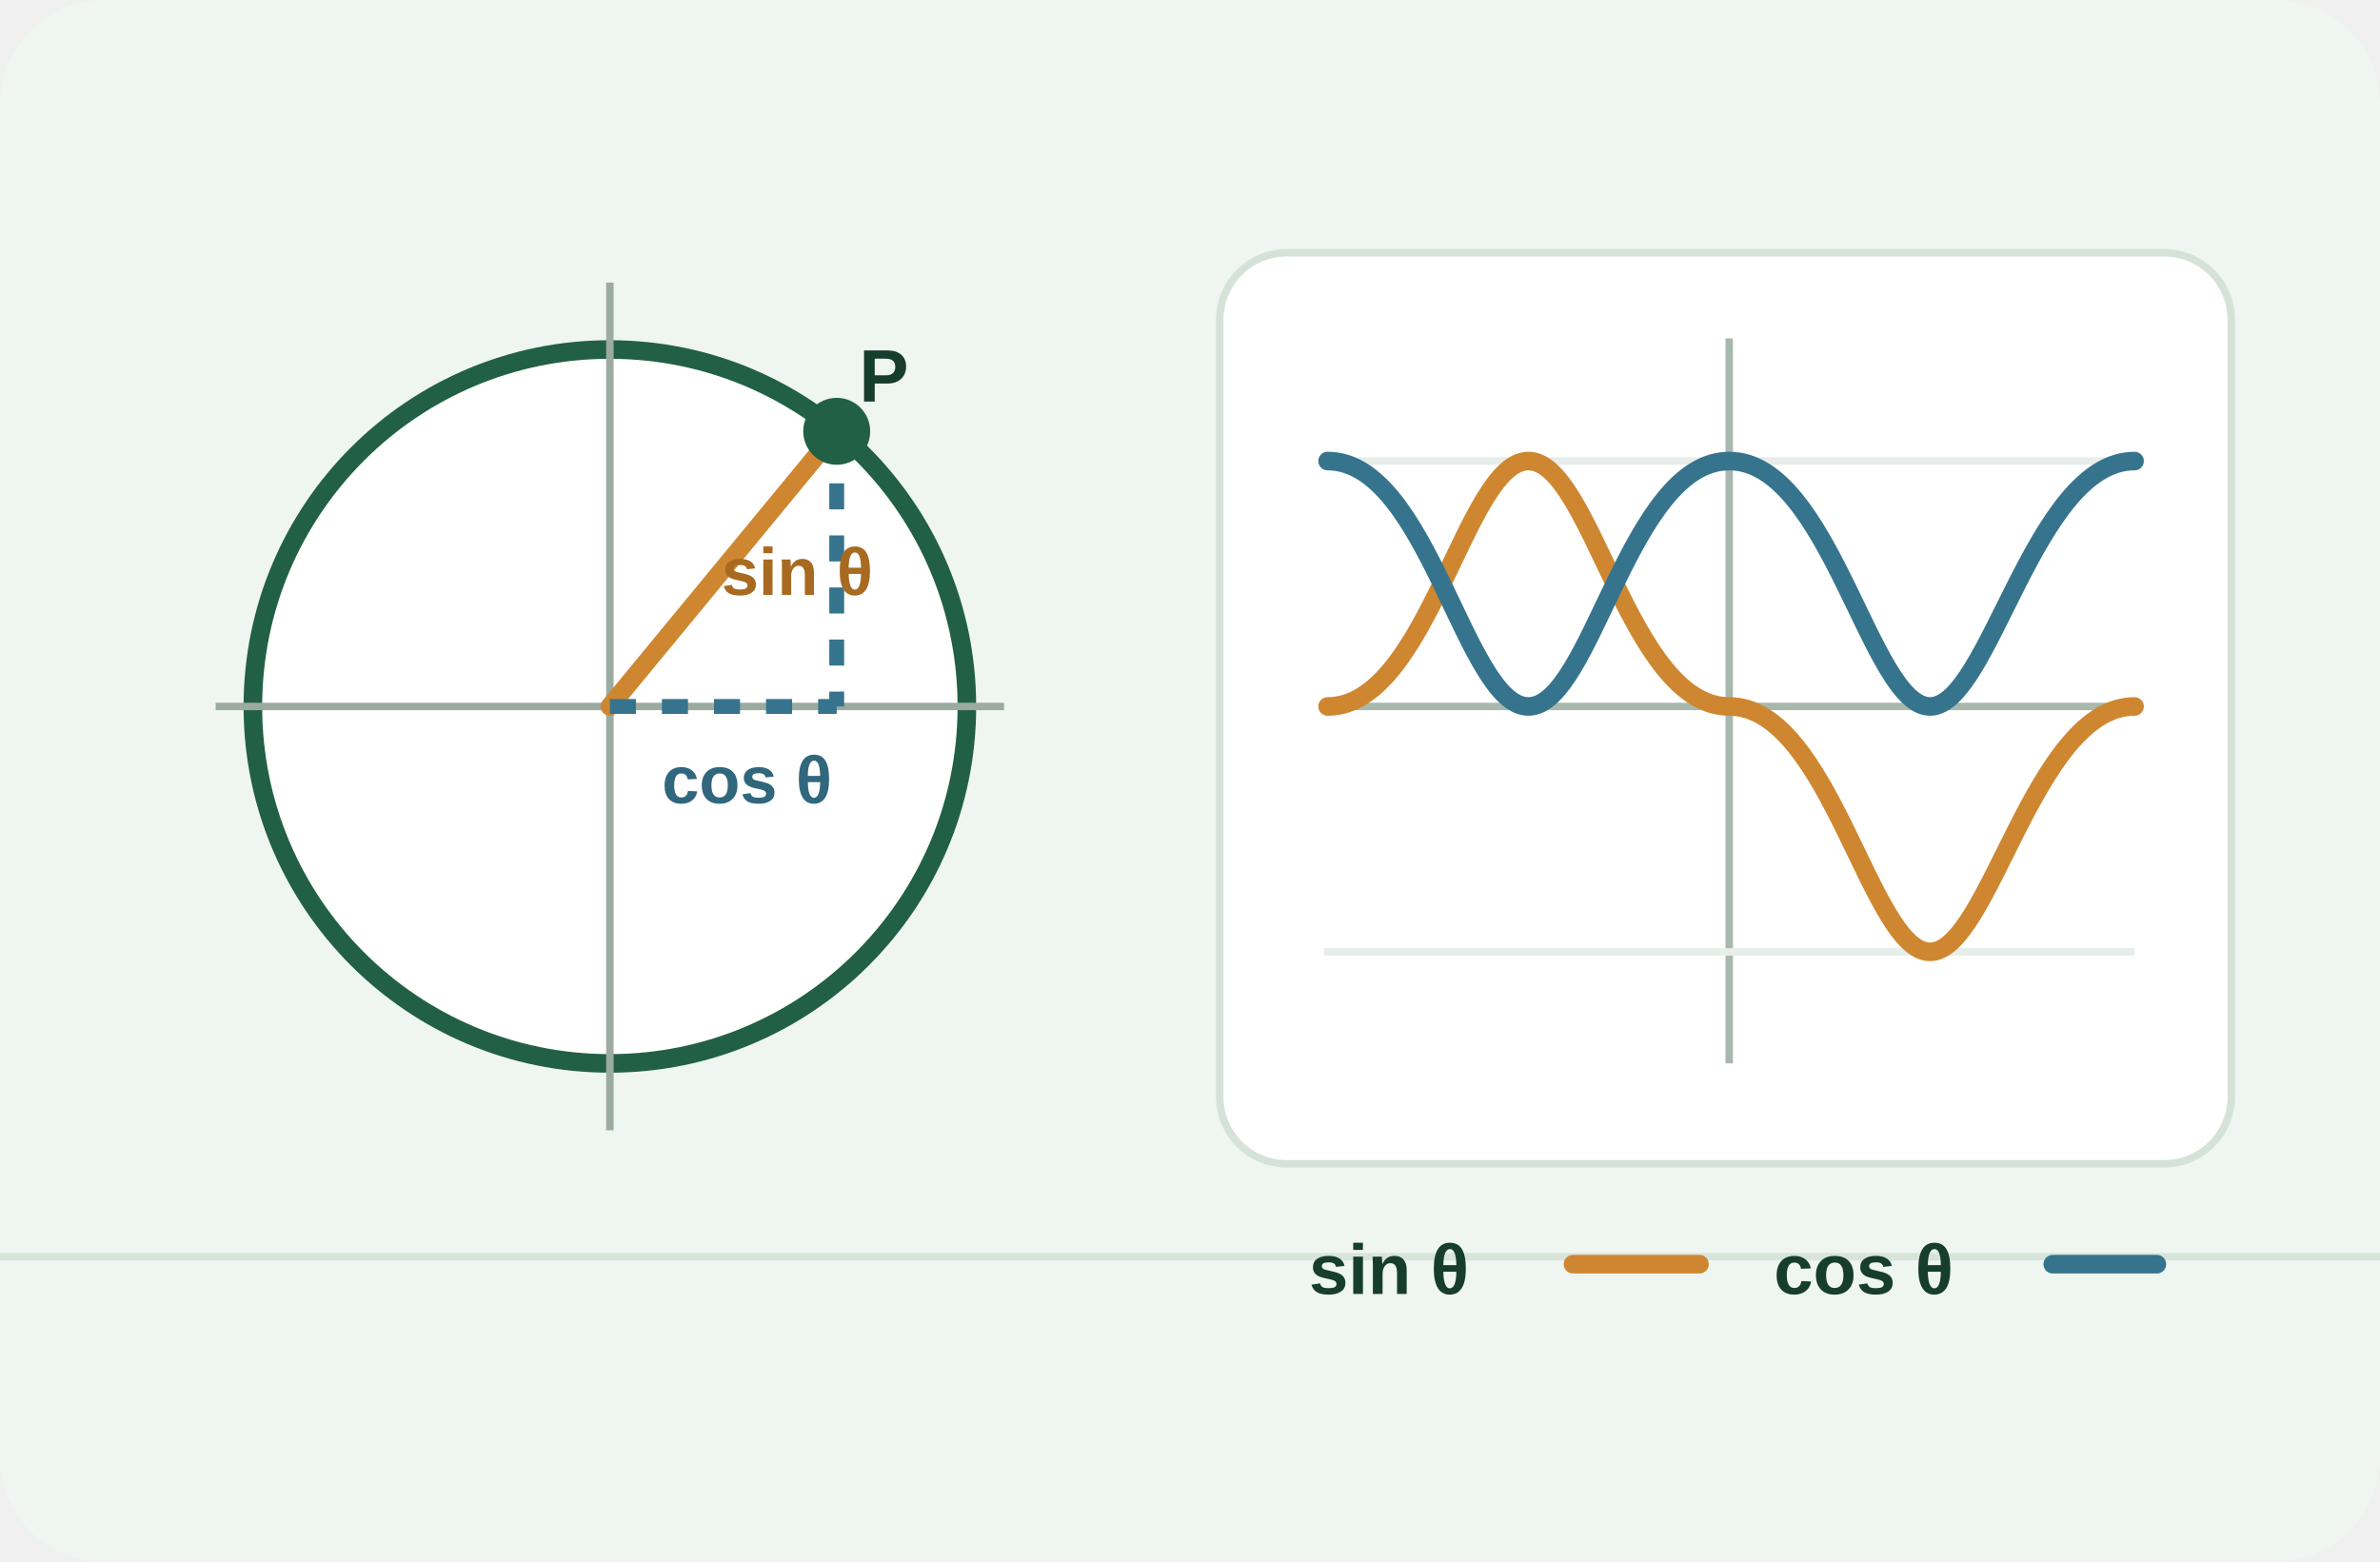
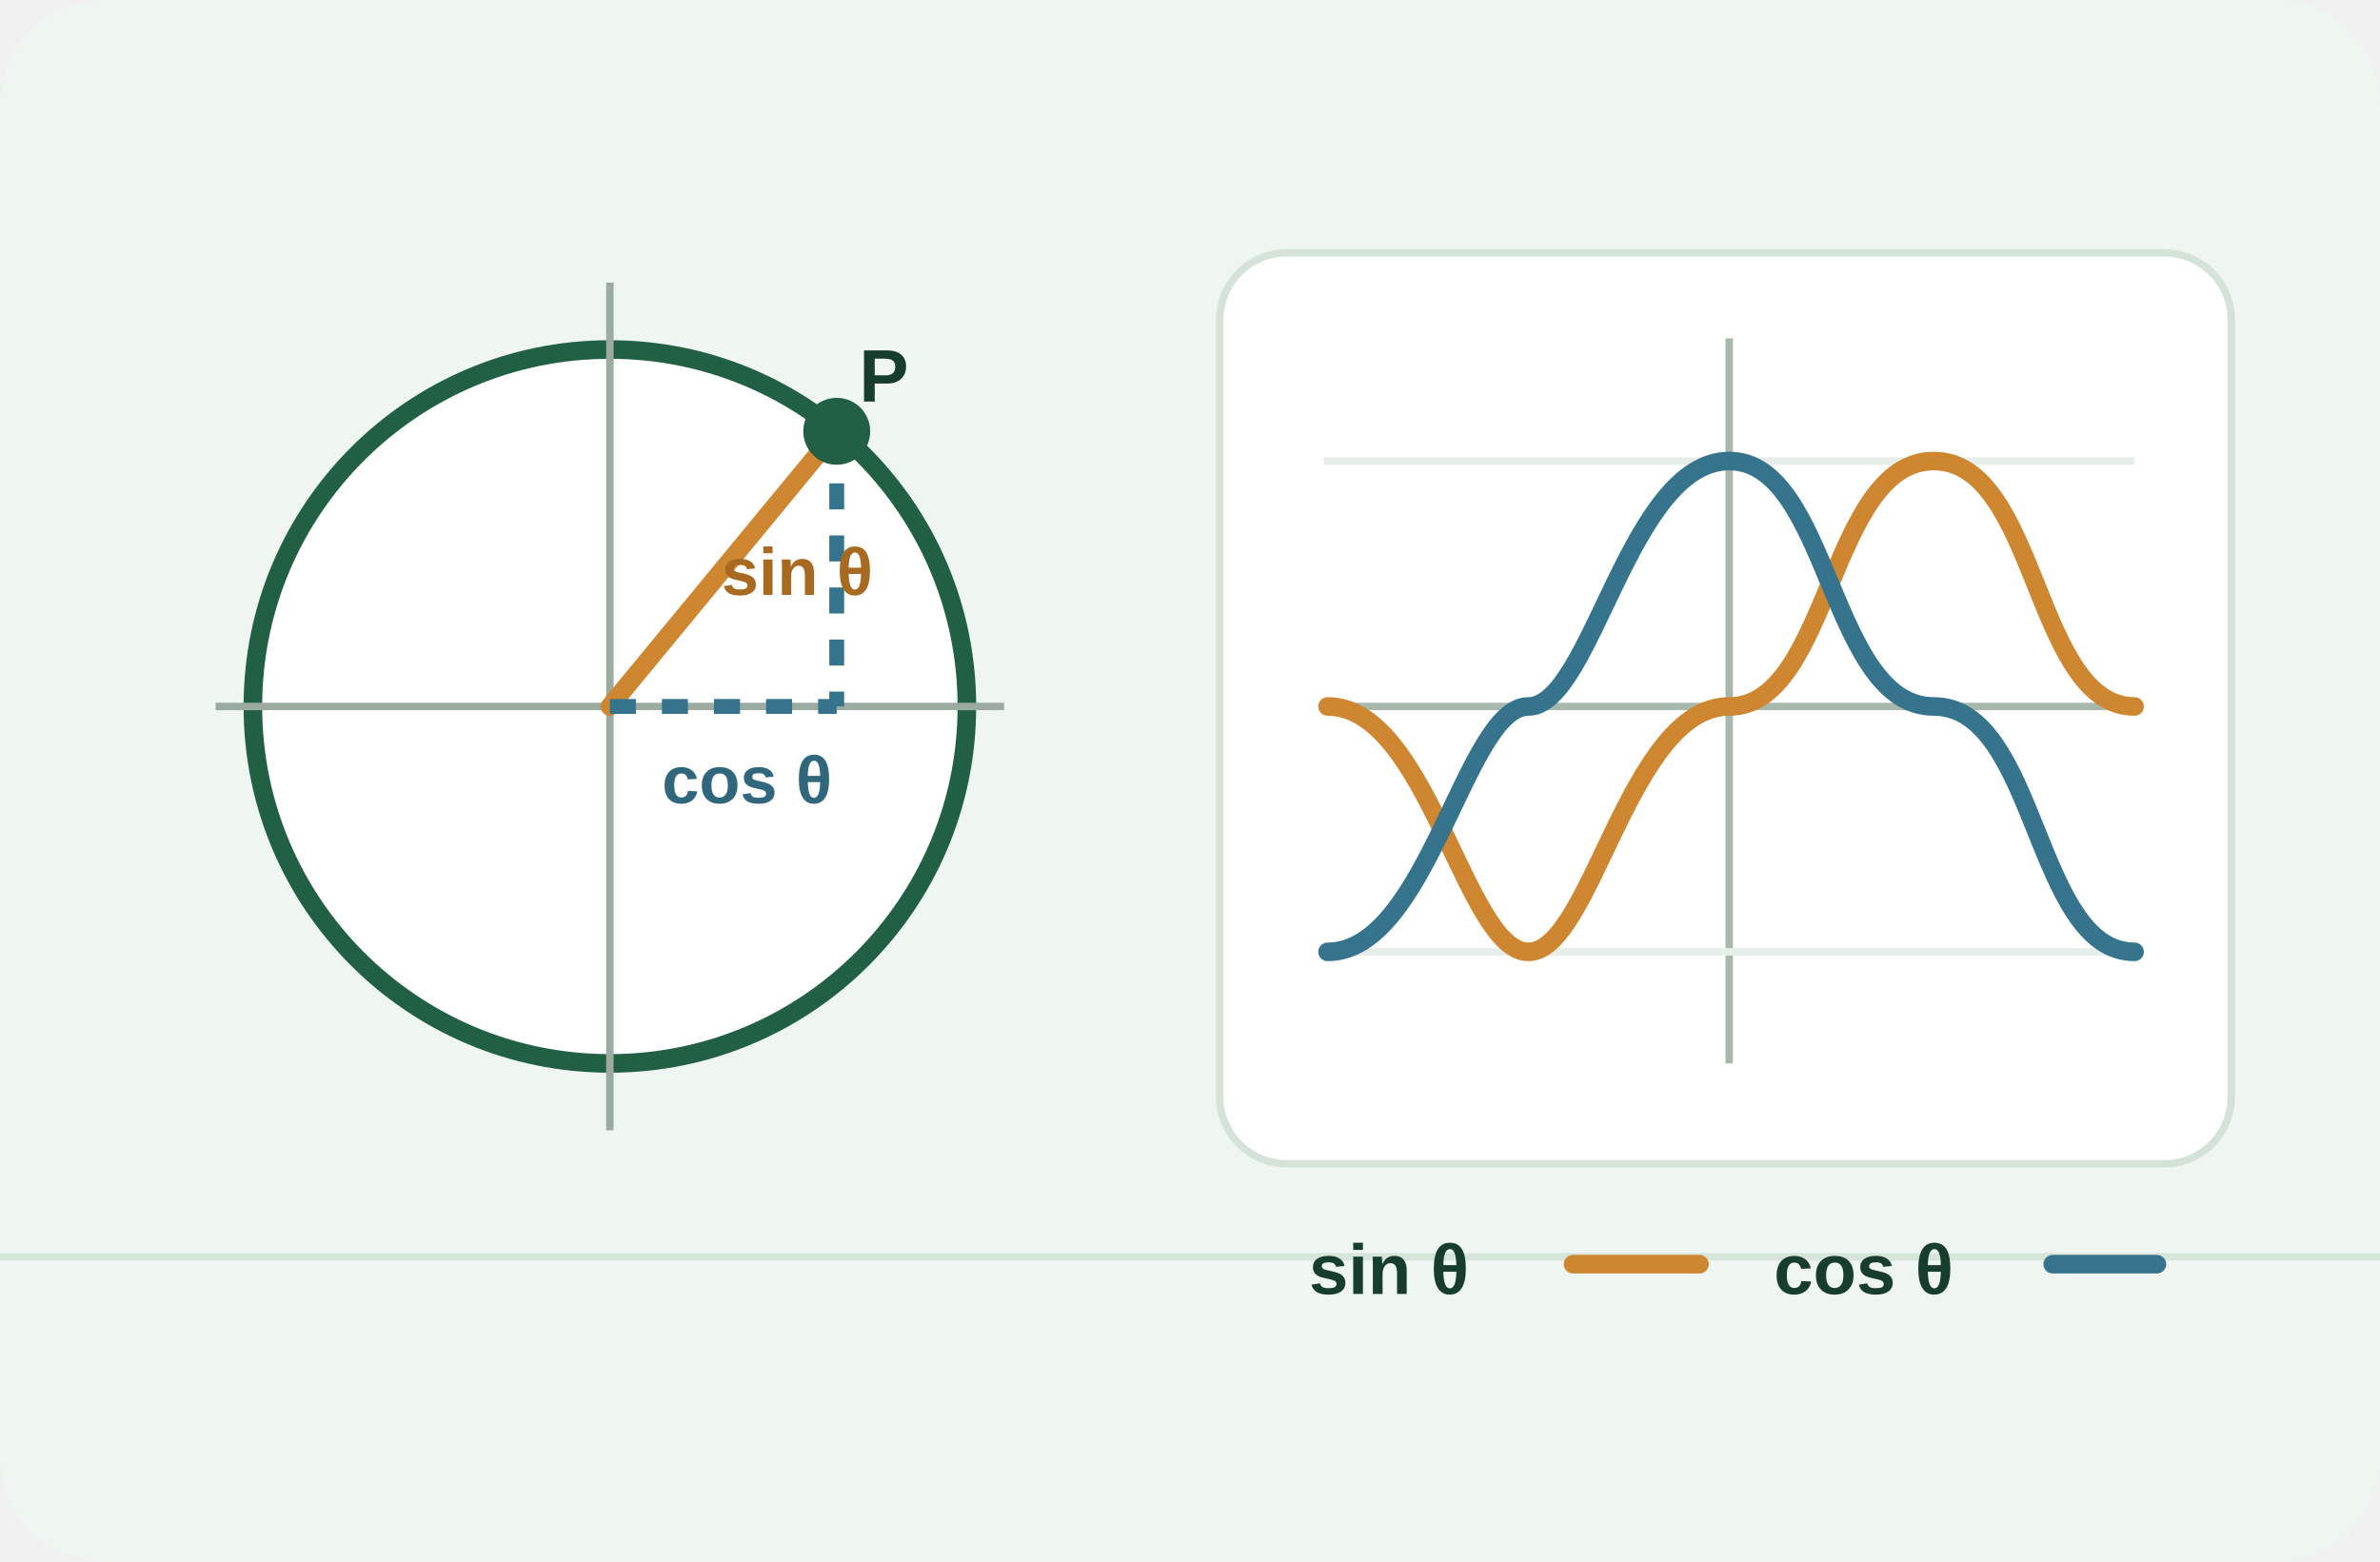
<svg xmlns="http://www.w3.org/2000/svg" viewBox="0 0 640 420" role="img" aria-labelledby="title desc">
  <rect width="640" height="420" rx="28" fill="#eff5f0" />
  <path d="M0 338H640" stroke="#d7e4da" stroke-width="2" />
  <circle cx="164" cy="190" r="96" fill="#fff" stroke="#216044" stroke-width="5" />
  <path d="M58 190h212M164 76v228" stroke="#9baba0" stroke-width="2" />
  <path d="M164 190 225 116" stroke="#ce8730" stroke-width="5" stroke-linecap="round" />
  <path d="M225 116v74M164 190h61" stroke="#36748e" stroke-width="4" stroke-dasharray="7 7" />
  <circle cx="225" cy="116" r="9" fill="#216044" />
  <text x="231" y="108" fill="#173d2c" font-family="Segoe UI,Arial,sans-serif" font-size="20" font-weight="700">P</text>
  <text x="194" y="160" fill="#a76a20" font-family="Segoe UI,Arial,sans-serif" font-size="18" font-weight="700">sin θ</text>
  <text x="178" y="216" fill="#31677d" font-family="Segoe UI,Arial,sans-serif" font-size="18" font-weight="700">cos θ</text>
  <rect x="328" y="68" width="272" height="245" rx="18" fill="#fff" stroke="#d5e2d8" stroke-width="2" />
  <path d="M356 190h218M465 91v195" stroke="#a8b8ad" stroke-width="2" />
  <path d="M356 124h218M356 256h218" stroke="#e7ede8" stroke-width="2" />
-   <path d="M357 190C384 190 394 124 411 124S438 190 465 190s38 66 54 66 28-66 55-66" fill="none" stroke="#ce8730" stroke-width="5" stroke-linecap="round" />
-   <path d="M357 124C384 124 394 190 411 190s27-66 54-66 38 66 54 66 28-66 55-66" fill="none" stroke="#36748e" stroke-width="5" stroke-linecap="round" />
+   <path d="M357 190C384 190 394 256 411 256S438 190 465 190 492 124 520 124 547 190 574 190" fill="none" stroke="#ce8730" stroke-width="5" stroke-linecap="round" />
+   <path d="M357 256C384 256 394 190 411 190S438 124 465 124 492 190 520 190 547 256 574 256" fill="none" stroke="#36748e" stroke-width="5" stroke-linecap="round" />
  <text x="352" y="348" fill="#173d2c" font-family="Segoe UI,Arial,sans-serif" font-size="19" font-weight="700">sin θ</text>
  <path d="M423 340h34" stroke="#ce8730" stroke-width="5" stroke-linecap="round" />
  <text x="477" y="348" fill="#173d2c" font-family="Segoe UI,Arial,sans-serif" font-size="19" font-weight="700">cos θ</text>
  <path d="M552 340h28" stroke="#36748e" stroke-width="5" stroke-linecap="round" />
</svg>
